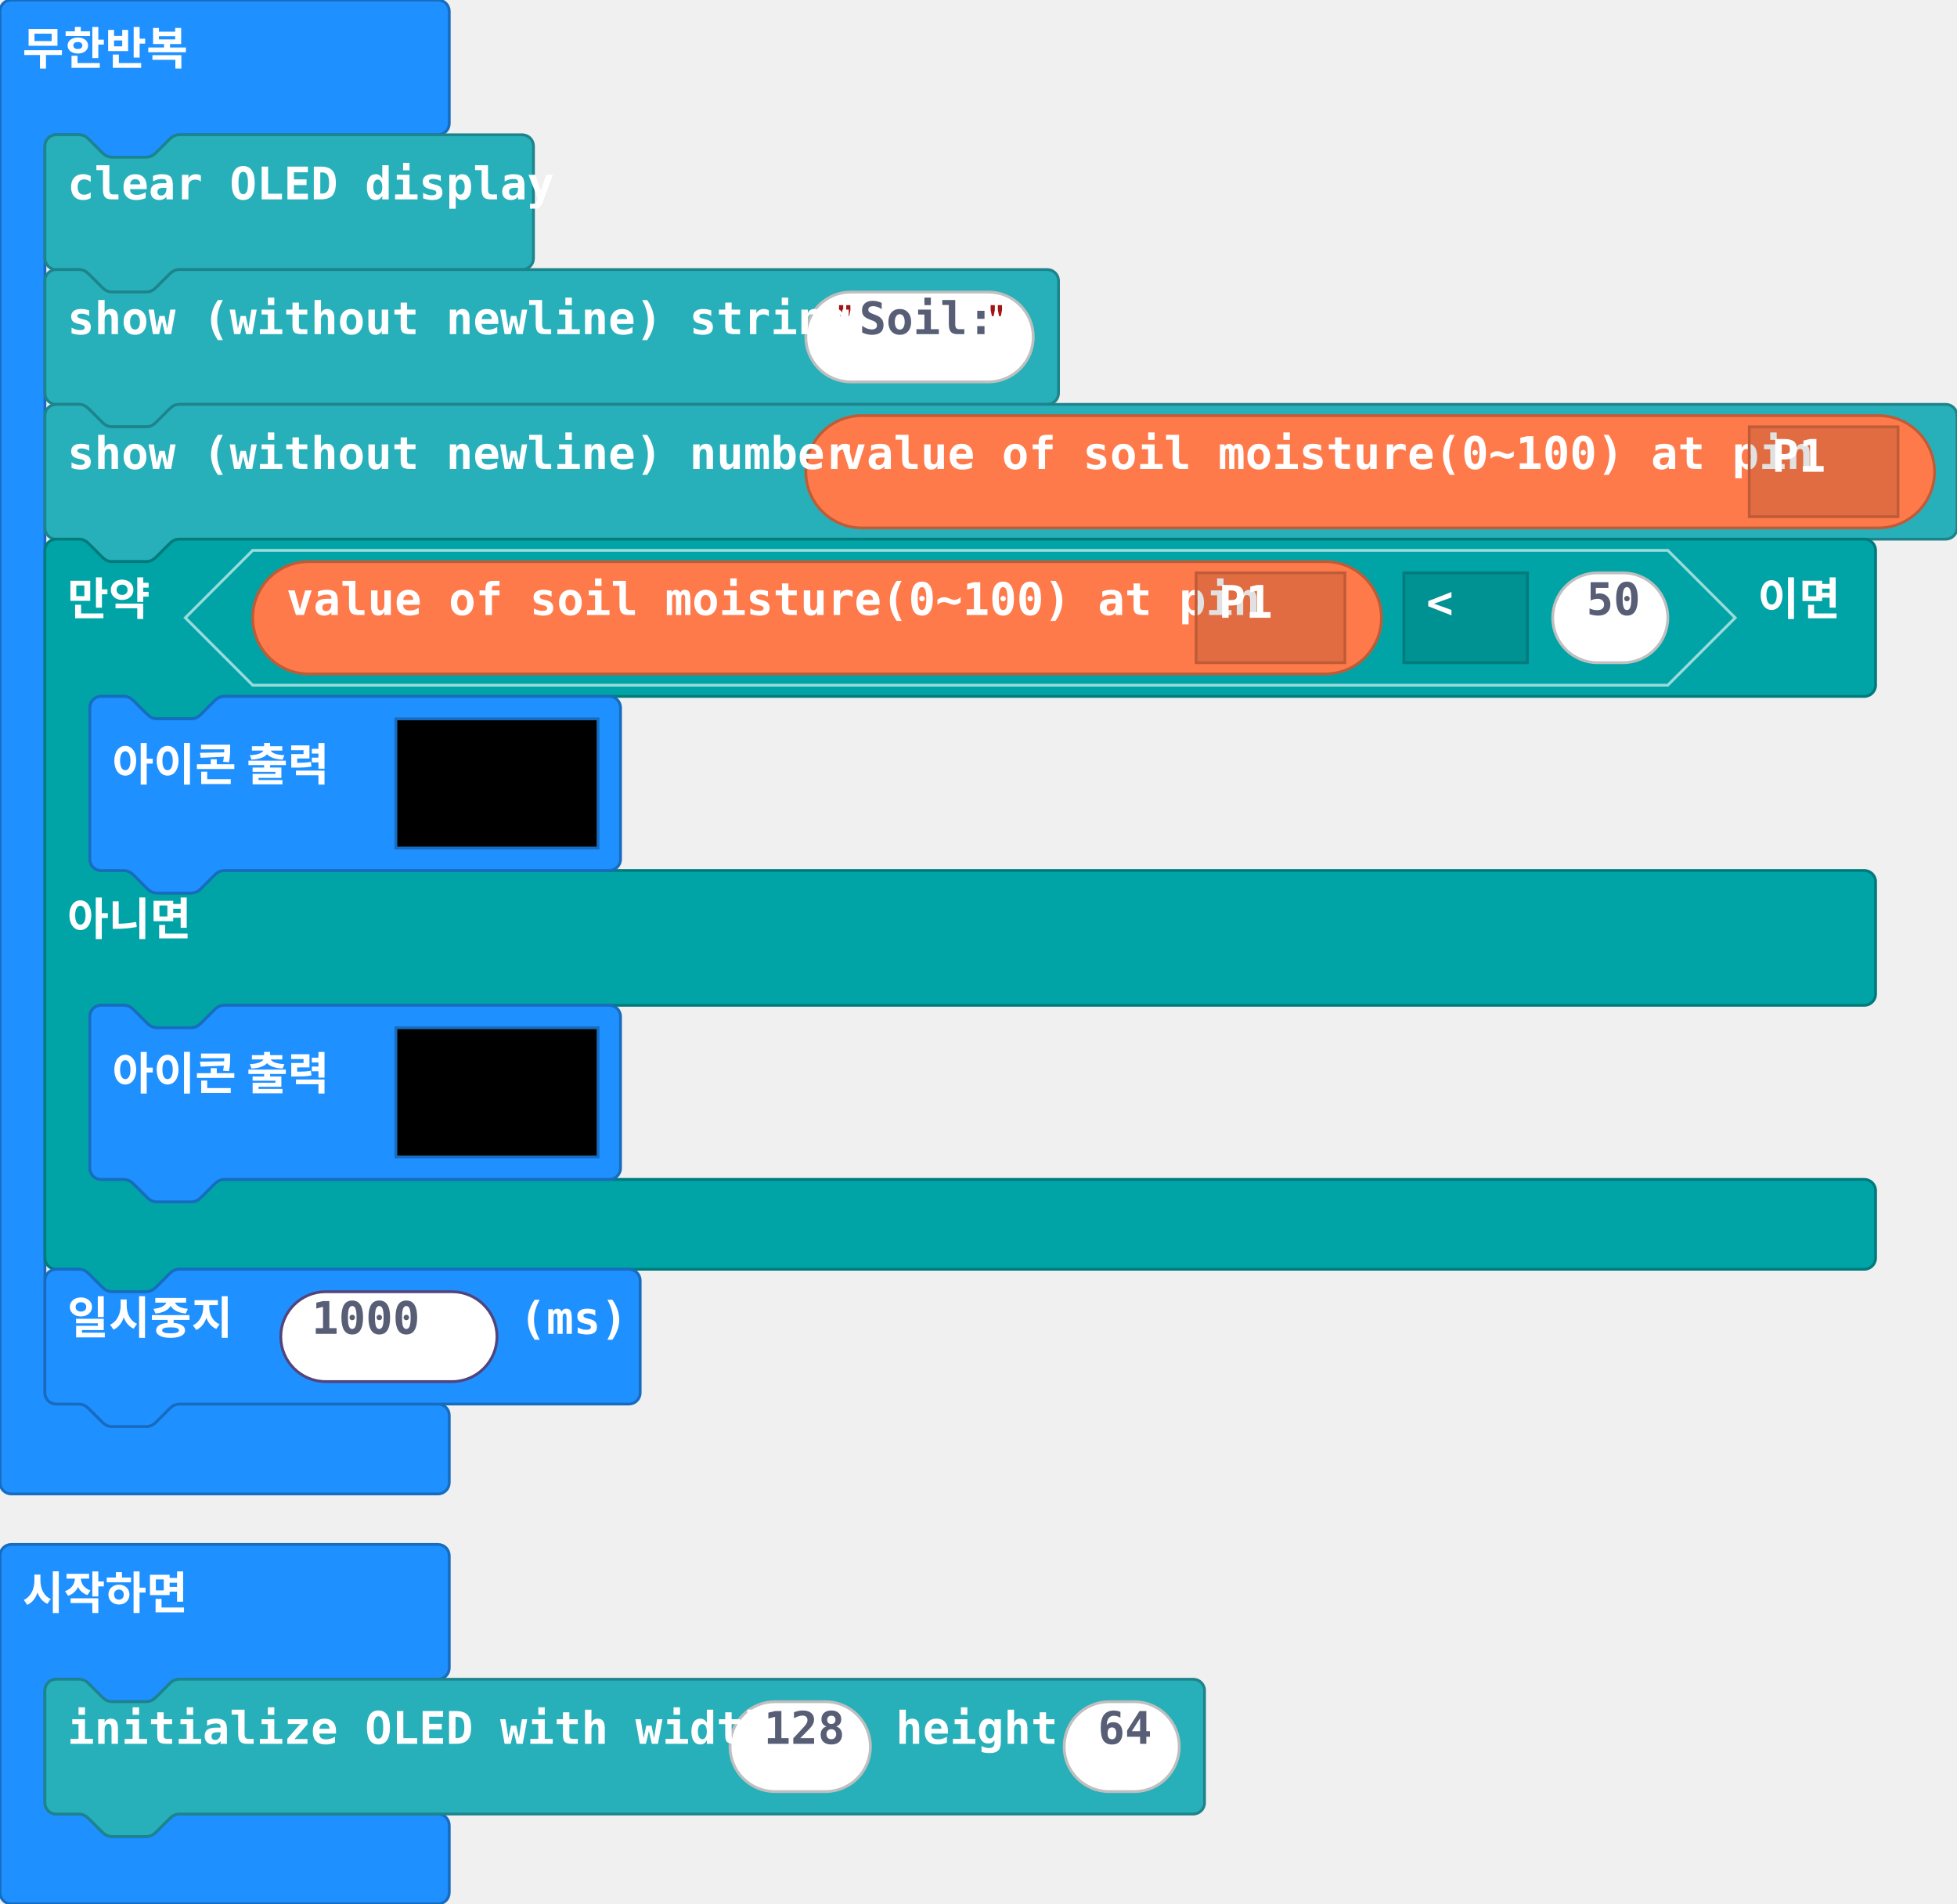
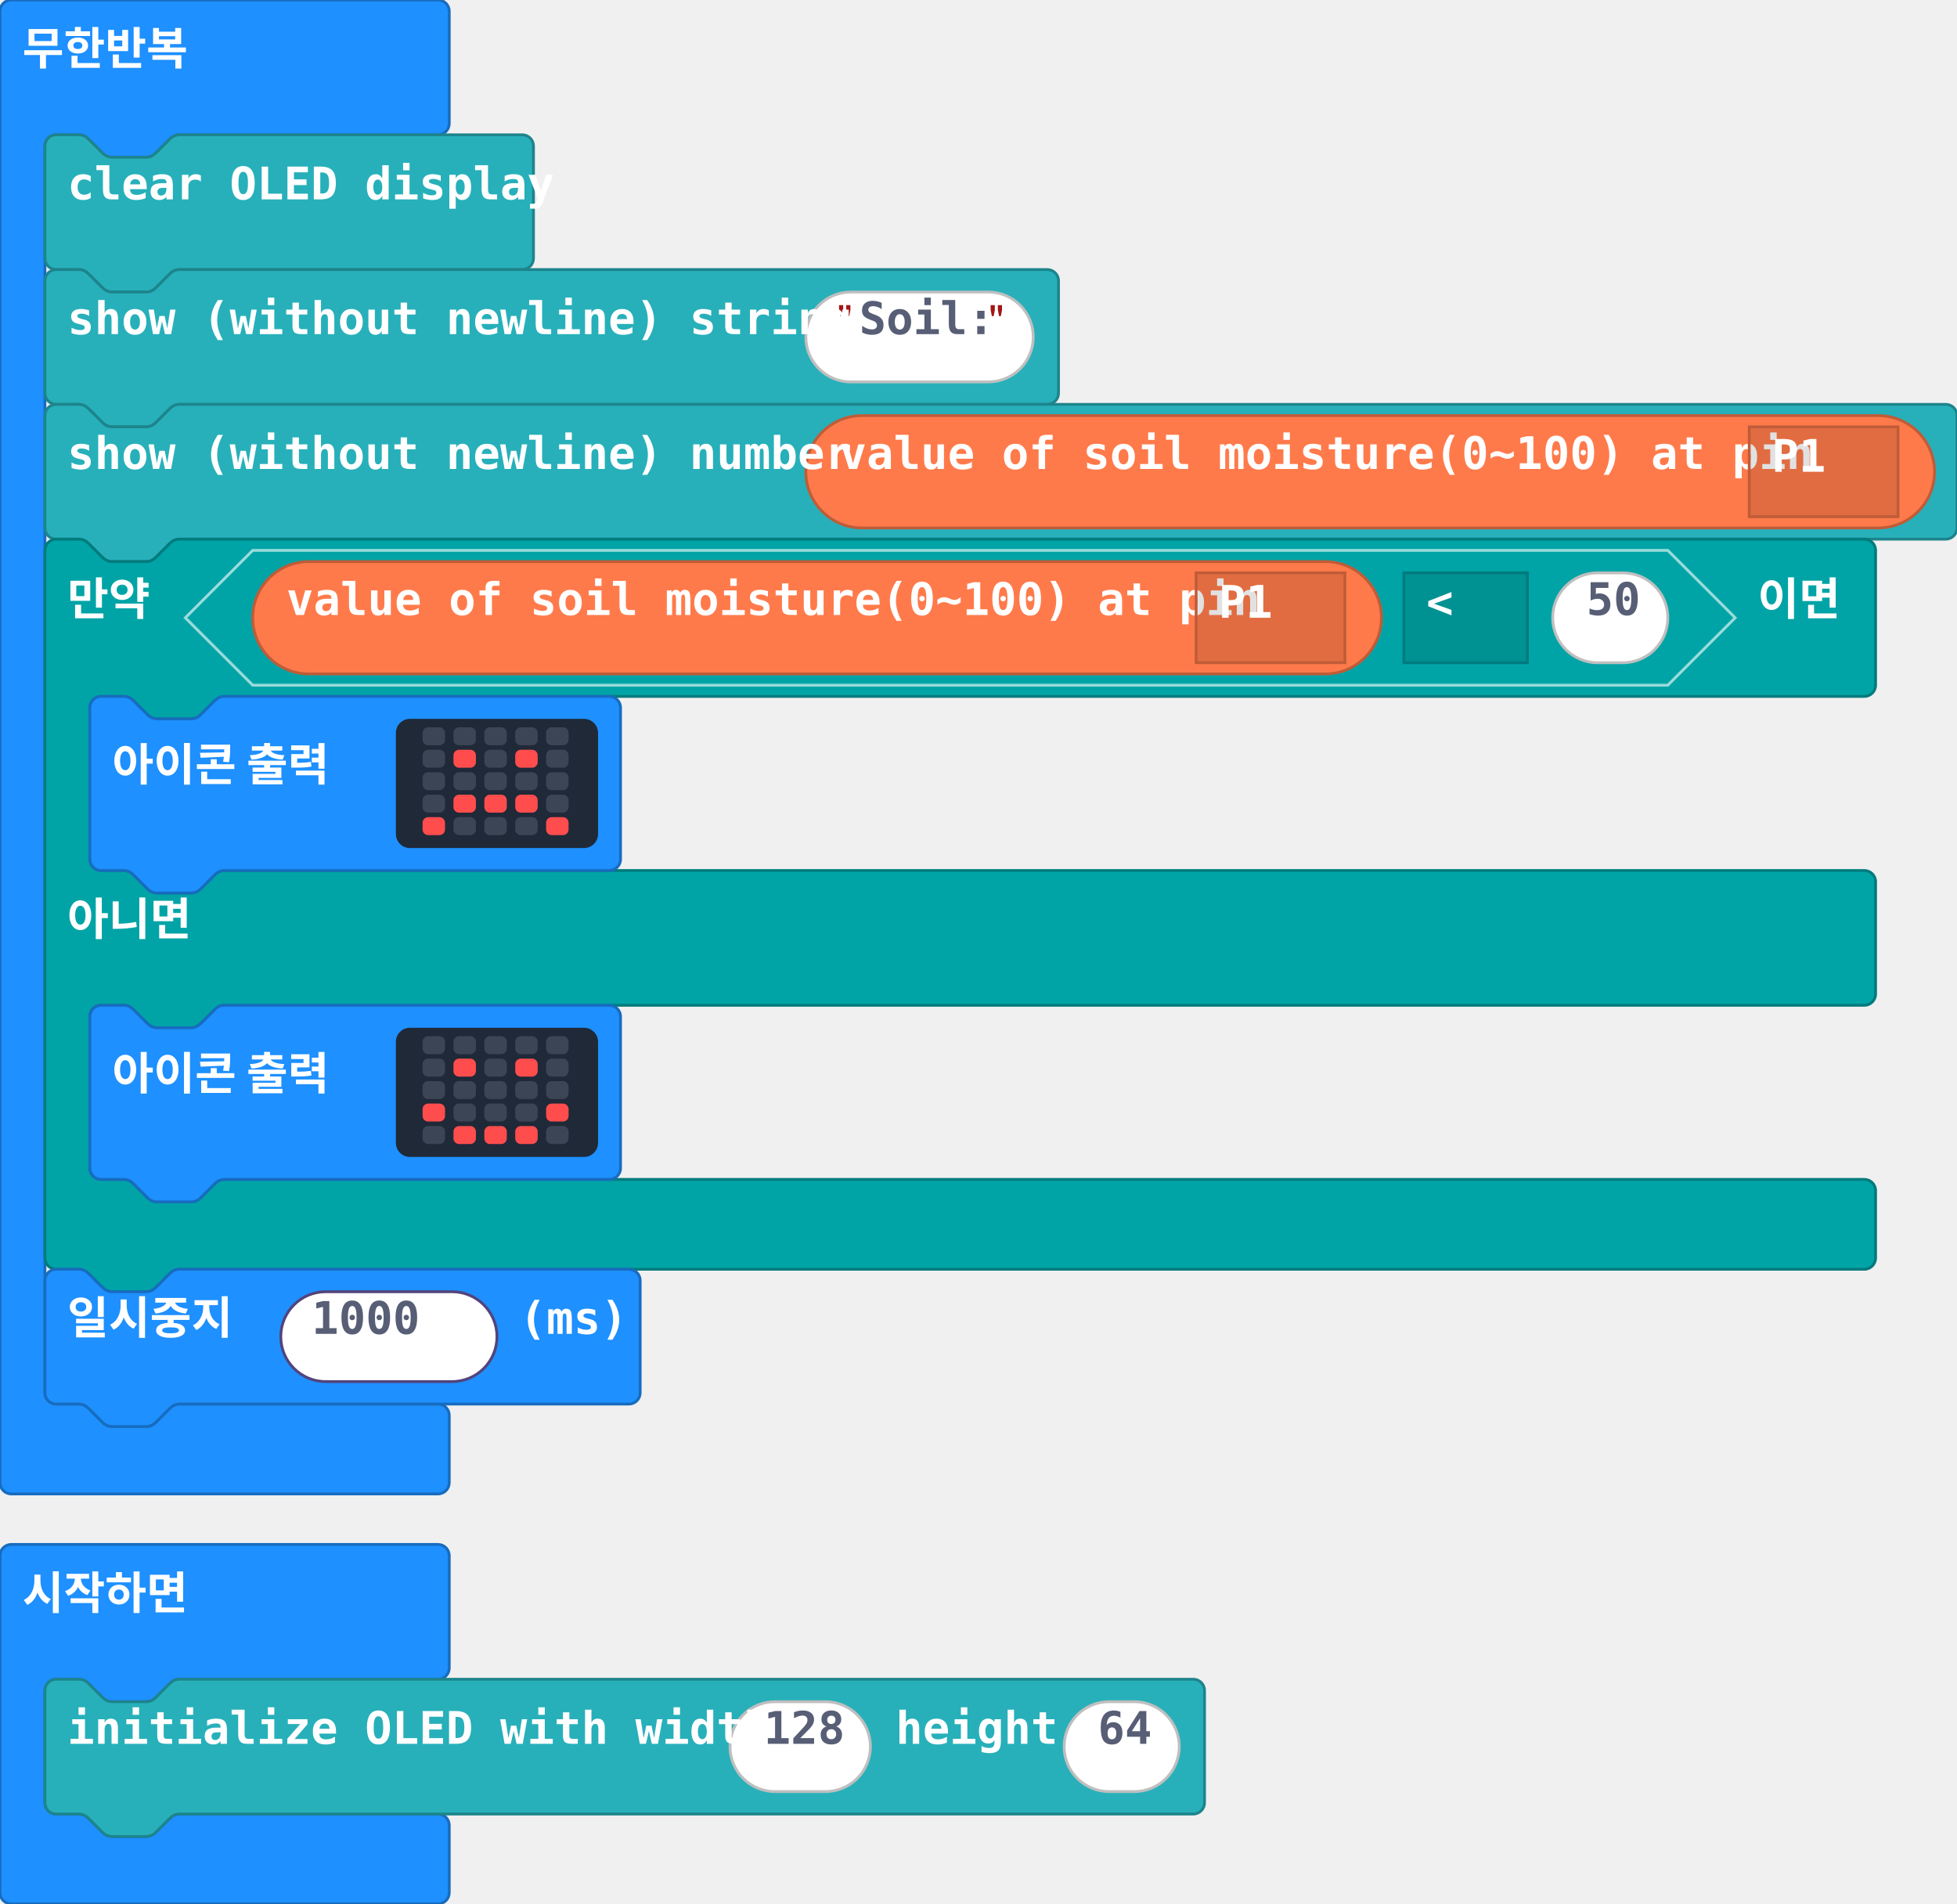
<svg xmlns="http://www.w3.org/2000/svg" role="img" font-family="Consolas,Menlo,'DejaVu Sans Mono',monospace" viewBox="0 0 697 678" font-size="16">
  <style>.a0{fill:none}.a1{fill:#1e90ff;stroke:#176cbf}.a2{fill:#27b0ba;stroke:#1d848c}.a3{fill:#fff;stroke:#bfbfbf}.a4{fill:#575e75}.a5{fill:#a31515}.a6{fill:#fff}.a7{fill:#ff7a4b;stroke:#bf5c38}.a8{fill:#000;fill-opacity:.12;stroke:#bf5c38}.a9{fill:#fff;stroke:#52447c}.aa{fill:#00a4a6;stroke:#007b7d}.ab{fill:#00a4a6;stroke:#99dbdb}.ac{fill:#000;fill-opacity:.12;stroke:#007b7d}.ad{fill:#000;stroke:#176cbf}.ae{fill:#b22222;stroke:#861a1a}.af{fill:#971d1d;stroke:#861a1a}.ag{fill:#717171;stroke:#555}.ah{fill:#dc143c;stroke:#a50f2d}.ai{fill:#000;fill-opacity:.12;stroke:#a50f2d}.aj{fill:#d400d4;stroke:#9f009f}.ak{fill:#000;fill-opacity:.12;stroke:#9f009f}.al{fill:#f3555a;stroke:#b64044}.am{fill:#000;fill-opacity:.12;stroke:#b64044}</style>
  <g>
    <g transform="translate(-10,-10) scale(1)">
      <g transform="translate(10,10)">
        <path d="m0,0m0,4a4 4 0 0,1 4,-4h152a4 4 0 0,1 4,4v4V8V40V44a4 4 0 0,1-4,4H64c-2,0-3,1-4,2l-4,4c-1,1-2,2-4,2h-12c-2,0-3,-1-4,-2l-4,-4c-1,-1-2,-2-4,-2h-8a4 4 0 0,0-4,4v444a4 4 0 0,0 4,4h8c2,0 3,1 4,2l4,4c1,1 2,2 4,2h12c2,0 3,-1 4,-2l4,-4c1,-1 2,-2 4,-2H156a4 4 0 0,1 4,4V508V528a4 4 0 0,1-4,4h-152a4 4 0 0,1-4,-4z" class="a1" />
        <g transform="translate(16,48)">
          <path d="m0,0m0,4a4 4 0 0,1 4,-4h8c2,0 3,1 4,2l4,4c1,1 2,2 4,2h12c2,0 3,-1 4,-2l4,-4c1,-1 2,-2 4,-2h122a4 4 0 0,1 4,4v8V40V44V44a4 4 0 0,1-4,4h-122c-2,0-3,1-4,2l-4,4c-1,1-2,2-4,2h-12c-2,0-3,-1-4,-2l-4,-4c-1,-1-2,-2-4,-2h-8a4 4 0 0,1-4,-4z" class="a2" />
          <g transform="translate(0,48)">
            <path d="m0,0m0,4a4 4 0 0,1 4,-4h8c2,0 3,1 4,2l4,4c1,1 2,2 4,2h12c2,0 3,-1 4,-2l4,-4c1,-1 2,-2 4,-2h309a4 4 0 0,1 4,4v8V40V44V44a4 4 0 0,1-4,4h-309c-2,0-3,1-4,2l-4,4c-1,1-2,2-4,2h-12c-2,0-3,-1-4,-2l-4,-4c-1,-1-2,-2-4,-2h-8a4 4 0 0,1-4,-4z" class="a2" />
            <g transform="translate(271,8)">
              <path d="m16,0h49a16 16 0 0,1 16,16v0a16 16 0 0,1-16,16V32h-49a16 16 0 0,1-16,-16v0a16 16 0 0,1 16,-16z" class="a3" />
              <g transform="translate(11,6)">
                <text transform="translate(0,10)" class="a5" font-family="Helvetica,Arial,sans-serif" textLength="5">"</text>
                <text x="8" y="9" class="a4" font-weight="600" textLength="43">Soil:</text>
                <text transform="translate(54,10)" class="a5" font-family="Helvetica,Arial,sans-serif" textLength="5">"</text>
              </g>
            </g>
            <g transform="translate(0,48)">
              <path d="m0,0m0,4a4 4 0 0,1 4,-4h8c2,0 3,1 4,2l4,4c1,1 2,2 4,2h12c2,0 3,-1 4,-2l4,-4c1,-1 2,-2 4,-2h629a4 4 0 0,1 4,4v8V44V44a4 4 0 0,1-4,4h-629c-2,0-3,1-4,2l-4,4c-1,1-2,2-4,2h-12c-2,0-3,-1-4,-2l-4,-4c-1,-1-2,-2-4,-2h-8a4 4 0 0,1-4,-4z" class="a2" />
              <g transform="translate(271,4)">
                <path d="m20,0h362a20 20 0 0,1 20,20v0a20 20 0 0,1-20,20V40h-362a20 20 0 0,1-20,-20v0a20 20 0 0,1 20,-20z" class="a7" />
                <g transform="translate(12,10)">
                  <text y="9" class="a6" font-weight="600" textLength="316">value of soil moisture(0~100) at pin</text>
                </g>
                <g transform="translate(336,4)">
                  <rect y="0" width="53" height="32" class="a8" />
                  <text x="8" y="16" class="a6" font-weight="600" textLength="17">P1</text>
                </g>
              </g>
              <g transform="translate(0,48)">
                <path d="m0,0m0,4a4 4 0 0,1 4,-4h8c2,0 3,1 4,2l4,4c1,1 2,2 4,2h12c2,0 3,-1 4,-2l4,-4c1,-1 2,-2 4,-2h600a4 4 0 0,1 4,4v8V52a4 4 0 0,1-4,4H64c-2,0-3,1-4,2l-4,4c-1,1-2,2-4,2h-12c-2,0-3,-1-4,-2l-4,-4c-1,-1-2,-2-4,-2h-8a4 4 0 0,0-4,4v54a4 4 0 0,0 4,4h8c2,0 3,1 4,2l4,4c1,1 2,2 4,2h12c2,0 3,-1 4,-2l4,-4c1,-1 2,-2 4,-2H648a4 4 0 0,1 4,4V126V158V162a4 4 0 0,1-4,4H64c-2,0-3,1-4,2l-4,4c-1,1-2,2-4,2h-12c-2,0-3,-1-4,-2l-4,-4c-1,-1-2,-2-4,-2h-8a4 4 0 0,0-4,4v54a4 4 0 0,0 4,4h8c2,0 3,1 4,2l4,4c1,1 2,2 4,2h12c2,0 3,-1 4,-2l4,-4c1,-1 2,-2 4,-2H648a4 4 0 0,1 4,4V232V256V256a4 4 0 0,1-4,4h-600c-2,0-3,1-4,2l-4,4c-1,1-2,2-4,2h-12c-2,0-3,-1-4,-2l-4,-4c-1,-1-2,-2-4,-2h-8a4 4 0 0,1-4,-4z" class="aa" />
                <g transform="translate(50,4)">
                  <path d="m24,0h504l24,24l-24,24V48h-504l-24,-24l24,-24z" class="ab" />
                  <g transform="translate(24,4)">
                    <path d="m20,0h362a20 20 0 0,1 20,20v0a20 20 0 0,1-20,20V40h-362a20 20 0 0,1-20,-20v0a20 20 0 0,1 20,-20z" class="a7" />
                    <g transform="translate(12,10)">
                      <text y="9" class="a6" font-weight="600" textLength="316">value of soil moisture(0~100) at pin</text>
                    </g>
                    <g transform="translate(336,4)">
                      <rect y="0" width="53" height="32" class="a8" />
                      <text x="8" y="16" class="a6" font-weight="600" textLength="17">P1</text>
                    </g>
                  </g>
                  <g transform="translate(487,8)">
                    <path d="m16,0h9a16 16 0 0,1 16,16v0a16 16 0 0,1-16,16V32h-9a16 16 0 0,1-16,-16v0a16 16 0 0,1 16,-16z" class="a3" />
                    <g transform="translate(12,6)">
                      <text y="9" class="a4" font-weight="600" textLength="17">50</text>
                    </g>
                  </g>
                  <g transform="translate(434,8)">
                    <rect y="0" width="44" height="32" class="ac" />
                    <text x="8" y="16" class="a6" font-weight="600" textLength="8">&lt;</text>
                  </g>
                </g>
                <g transform="translate(16,56)">
                  <path d="m0,0m0,4a4 4 0 0,1 4,-4h8c2,0 3,1 4,2l4,4c1,1 2,2 4,2h12c2,0 3,-1 4,-2l4,-4c1,-1 2,-2 4,-2h137a4 4 0 0,1 4,4v8V54V58V58a4 4 0 0,1-4,4h-137c-2,0-3,1-4,2l-4,4c-1,1-2,2-4,2h-12c-2,0-3,-1-4,-2l-4,-4c-1,-1-2,-2-4,-2h-8a4 4 0 0,1-4,-4z" class="a1" />
                  <g transform="translate(8,21)">
                    <text y="9" class="a6" font-weight="600" textLength="92">아이콘 출력</text>
                  </g>
                  <g transform="translate(109,8)">
-                     <rect y="0" width="72" height="46" class="ad" />
+                     <g>
+                       <rect width="72" height="46" rx="5" fill="#1f2937" />
+                       <rect x="9.5" y="3" width="8" height="6.4" rx="2" fill="#3b4556" />
+                       <rect x="20.5" y="3" width="8" height="6.4" rx="2" fill="#3b4556" />
+                       <rect x="31.5" y="3" width="8" height="6.4" rx="2" fill="#3b4556" />
+                       <rect x="42.5" y="3" width="8" height="6.4" rx="2" fill="#3b4556" />
+                       <rect x="53.5" y="3" width="8" height="6.4" rx="2" fill="#3b4556" />
+                       <rect x="9.5" y="11" width="8" height="6.4" rx="2" fill="#3b4556" />
+                       <rect x="20.5" y="11" width="8" height="6.4" rx="2" fill="#ff4d4d" />
+                       <rect x="31.5" y="11" width="8" height="6.4" rx="2" fill="#3b4556" />
+                       <rect x="42.5" y="11" width="8" height="6.4" rx="2" fill="#ff4d4d" />
+                       <rect x="53.5" y="11" width="8" height="6.4" rx="2" fill="#3b4556" />
+                       <rect x="9.5" y="19" width="8" height="6.4" rx="2" fill="#3b4556" />
+                       <rect x="20.5" y="19" width="8" height="6.4" rx="2" fill="#3b4556" />
+                       <rect x="31.5" y="19" width="8" height="6.4" rx="2" fill="#3b4556" />
+                       <rect x="42.5" y="19" width="8" height="6.4" rx="2" fill="#3b4556" />
+                       <rect x="53.5" y="19" width="8" height="6.4" rx="2" fill="#3b4556" />
+                       <rect x="9.5" y="27" width="8" height="6.4" rx="2" fill="#3b4556" />
+                       <rect x="20.5" y="27" width="8" height="6.4" rx="2" fill="#ff4d4d" />
+                       <rect x="31.5" y="27" width="8" height="6.4" rx="2" fill="#ff4d4d" />
+                       <rect x="42.5" y="27" width="8" height="6.4" rx="2" fill="#ff4d4d" />
+                       <rect x="53.5" y="27" width="8" height="6.4" rx="2" fill="#3b4556" />
+                       <rect x="9.5" y="35" width="8" height="6.4" rx="2" fill="#ff4d4d" />
+                       <rect x="20.5" y="35" width="8" height="6.4" rx="2" fill="#3b4556" />
+                       <rect x="31.5" y="35" width="8" height="6.4" rx="2" fill="#3b4556" />
+                       <rect x="42.5" y="35" width="8" height="6.4" rx="2" fill="#3b4556" />
+                       <rect x="53.5" y="35" width="8" height="6.4" rx="2" fill="#ff4d4d" />
+                     </g>
                  </g>
                </g>
                <g transform="translate(16,166)">
                  <path d="m0,0m0,4a4 4 0 0,1 4,-4h8c2,0 3,1 4,2l4,4c1,1 2,2 4,2h12c2,0 3,-1 4,-2l4,-4c1,-1 2,-2 4,-2h137a4 4 0 0,1 4,4v8V54V58V58a4 4 0 0,1-4,4h-137c-2,0-3,1-4,2l-4,4c-1,1-2,2-4,2h-12c-2,0-3,-1-4,-2l-4,-4c-1,-1-2,-2-4,-2h-8a4 4 0 0,1-4,-4z" class="a1" />
                  <g transform="translate(8,21)">
                    <text y="9" class="a6" font-weight="600" textLength="92">아이콘 출력</text>
                  </g>
                  <g transform="translate(109,8)">
-                     <rect y="0" width="72" height="46" class="ad" />
+                     <g>
+                       <rect width="72" height="46" rx="5" fill="#1f2937" />
+                       <rect x="9.5" y="3" width="8" height="6.4" rx="2" fill="#3b4556" />
+                       <rect x="20.5" y="3" width="8" height="6.4" rx="2" fill="#3b4556" />
+                       <rect x="31.5" y="3" width="8" height="6.4" rx="2" fill="#3b4556" />
+                       <rect x="42.5" y="3" width="8" height="6.4" rx="2" fill="#3b4556" />
+                       <rect x="53.5" y="3" width="8" height="6.4" rx="2" fill="#3b4556" />
+                       <rect x="9.5" y="11" width="8" height="6.4" rx="2" fill="#3b4556" />
+                       <rect x="20.5" y="11" width="8" height="6.4" rx="2" fill="#ff4d4d" />
+                       <rect x="31.5" y="11" width="8" height="6.4" rx="2" fill="#3b4556" />
+                       <rect x="42.5" y="11" width="8" height="6.4" rx="2" fill="#ff4d4d" />
+                       <rect x="53.5" y="11" width="8" height="6.4" rx="2" fill="#3b4556" />
+                       <rect x="9.5" y="19" width="8" height="6.4" rx="2" fill="#3b4556" />
+                       <rect x="20.5" y="19" width="8" height="6.4" rx="2" fill="#3b4556" />
+                       <rect x="31.5" y="19" width="8" height="6.4" rx="2" fill="#3b4556" />
+                       <rect x="42.5" y="19" width="8" height="6.4" rx="2" fill="#3b4556" />
+                       <rect x="53.5" y="19" width="8" height="6.4" rx="2" fill="#3b4556" />
+                       <rect x="9.5" y="27" width="8" height="6.4" rx="2" fill="#ff4d4d" />
+                       <rect x="20.5" y="27" width="8" height="6.4" rx="2" fill="#3b4556" />
+                       <rect x="31.5" y="27" width="8" height="6.4" rx="2" fill="#3b4556" />
+                       <rect x="42.5" y="27" width="8" height="6.4" rx="2" fill="#3b4556" />
+                       <rect x="53.5" y="27" width="8" height="6.4" rx="2" fill="#ff4d4d" />
+                       <rect x="9.5" y="35" width="8" height="6.4" rx="2" fill="#3b4556" />
+                       <rect x="20.5" y="35" width="8" height="6.4" rx="2" fill="#ff4d4d" />
+                       <rect x="31.5" y="35" width="8" height="6.4" rx="2" fill="#ff4d4d" />
+                       <rect x="42.5" y="35" width="8" height="6.4" rx="2" fill="#ff4d4d" />
+                       <rect x="53.5" y="35" width="8" height="6.4" rx="2" fill="#3b4556" />
+                     </g>
                  </g>
                </g>
                <g transform="translate(0,260)">
                  <path d="m0,0m0,4a4 4 0 0,1 4,-4h8c2,0 3,1 4,2l4,4c1,1 2,2 4,2h12c2,0 3,-1 4,-2l4,-4c1,-1 2,-2 4,-2h160a4 4 0 0,1 4,4v8V40V44V44a4 4 0 0,1-4,4h-160c-2,0-3,1-4,2l-4,4c-1,1-2,2-4,2h-12c-2,0-3,-1-4,-2l-4,-4c-1,-1-2,-2-4,-2h-8a4 4 0 0,1-4,-4z" class="a1" />
                  <g transform="translate(84,8)">
                    <path d="m16,0h45a16 16 0 0,1 16,16v0a16 16 0 0,1-16,16V32h-45a16 16 0 0,1-16,-16v0a16 16 0 0,1 16,-16z" class="a9" />
                    <g transform="translate(11,6)">
                      <text y="9" class="a4" font-weight="600" textLength="35">1000</text>
                    </g>
                  </g>
                  <g transform="translate(8,14)">
                    <text y="9" class="a6" font-weight="600" textLength="66">일시중지</text>
                  </g>
                  <g transform="translate(169,14)">
                    <text y="9" class="a6" font-weight="600" textLength="35">(ms)</text>
                  </g>
                </g>
                <g transform="translate(8,18)">
                  <text y="9" class="a6" font-weight="600" textLength="33">만약</text>
                </g>
                <g transform="translate(610,18)">
                  <text y="9" class="a6" font-weight="600" textLength="33">이면</text>
                </g>
                <g transform="translate(8,132)">
                  <text y="9" class="a6" font-weight="600" textLength="50">아니면</text>
                </g>
              </g>
              <g transform="translate(8,14)">
                <text y="9" class="a6" font-weight="600" textLength="254">show (without newline) number</text>
              </g>
            </g>
            <g transform="translate(8,14)">
              <text y="9" class="a6" font-weight="600" textLength="254">show (without newline) string</text>
            </g>
          </g>
          <g transform="translate(8,14)">
            <text y="9" class="a6" font-weight="600" textLength="158">clear OLED display</text>
          </g>
        </g>
        <g transform="translate(8,14)">
          <text y="9" class="a6" font-weight="600" textLength="66">무한반복</text>
        </g>
      </g>
      <g transform="translate(10,560)">
        <path d="m0,0m0,4a4 4 0 0,1 4,-4h152a4 4 0 0,1 4,4v4V8V40V44a4 4 0 0,1-4,4H64c-2,0-3,1-4,2l-4,4c-1,1-2,2-4,2h-12c-2,0-3,-1-4,-2l-4,-4c-1,-1-2,-2-4,-2h-8a4 4 0 0,0-4,4v40a4 4 0 0,0 4,4h8c2,0 3,1 4,2l4,4c1,1 2,2 4,2h12c2,0 3,-1 4,-2l4,-4c1,-1 2,-2 4,-2H156a4 4 0 0,1 4,4V104V124a4 4 0 0,1-4,4h-152a4 4 0 0,1-4,-4z" class="a1" />
        <g transform="translate(16,48)">
          <path d="m0,0m0,4a4 4 0 0,1 4,-4h8c2,0 3,1 4,2l4,4c1,1 2,2 4,2h12c2,0 3,-1 4,-2l4,-4c1,-1 2,-2 4,-2h361a4 4 0 0,1 4,4v8V40V44V44a4 4 0 0,1-4,4h-361c-2,0-3,1-4,2l-4,4c-1,1-2,2-4,2h-12c-2,0-3,-1-4,-2l-4,-4c-1,-1-2,-2-4,-2h-8a4 4 0 0,1-4,-4z" class="a2" />
          <g transform="translate(244,8)">
            <path d="m16,0h18a16 16 0 0,1 16,16v0a16 16 0 0,1-16,16V32h-18a16 16 0 0,1-16,-16v0a16 16 0 0,1 16,-16z" class="a3" />
            <g transform="translate(12,6)">
              <text y="9" class="a4" font-weight="600" textLength="26">128</text>
            </g>
          </g>
          <g transform="translate(363,8)">
            <path d="m16,0h9a16 16 0 0,1 16,16v0a16 16 0 0,1-16,16V32h-9a16 16 0 0,1-16,-16v0a16 16 0 0,1 16,-16z" class="a3" />
            <g transform="translate(12,6)">
              <text y="9" class="a4" font-weight="600" textLength="17">64</text>
            </g>
          </g>
          <g transform="translate(8,14)">
            <text y="9" class="a6" font-weight="600" textLength="228">initialize OLED with width</text>
          </g>
          <g transform="translate(303,14)">
            <text y="9" class="a6" font-weight="600" textLength="52">height</text>
          </g>
        </g>
        <g transform="translate(8,14)">
          <text y="9" class="a6" font-weight="600" textLength="66">시작하면</text>
        </g>
      </g>
    </g>
  </g>
</svg>
